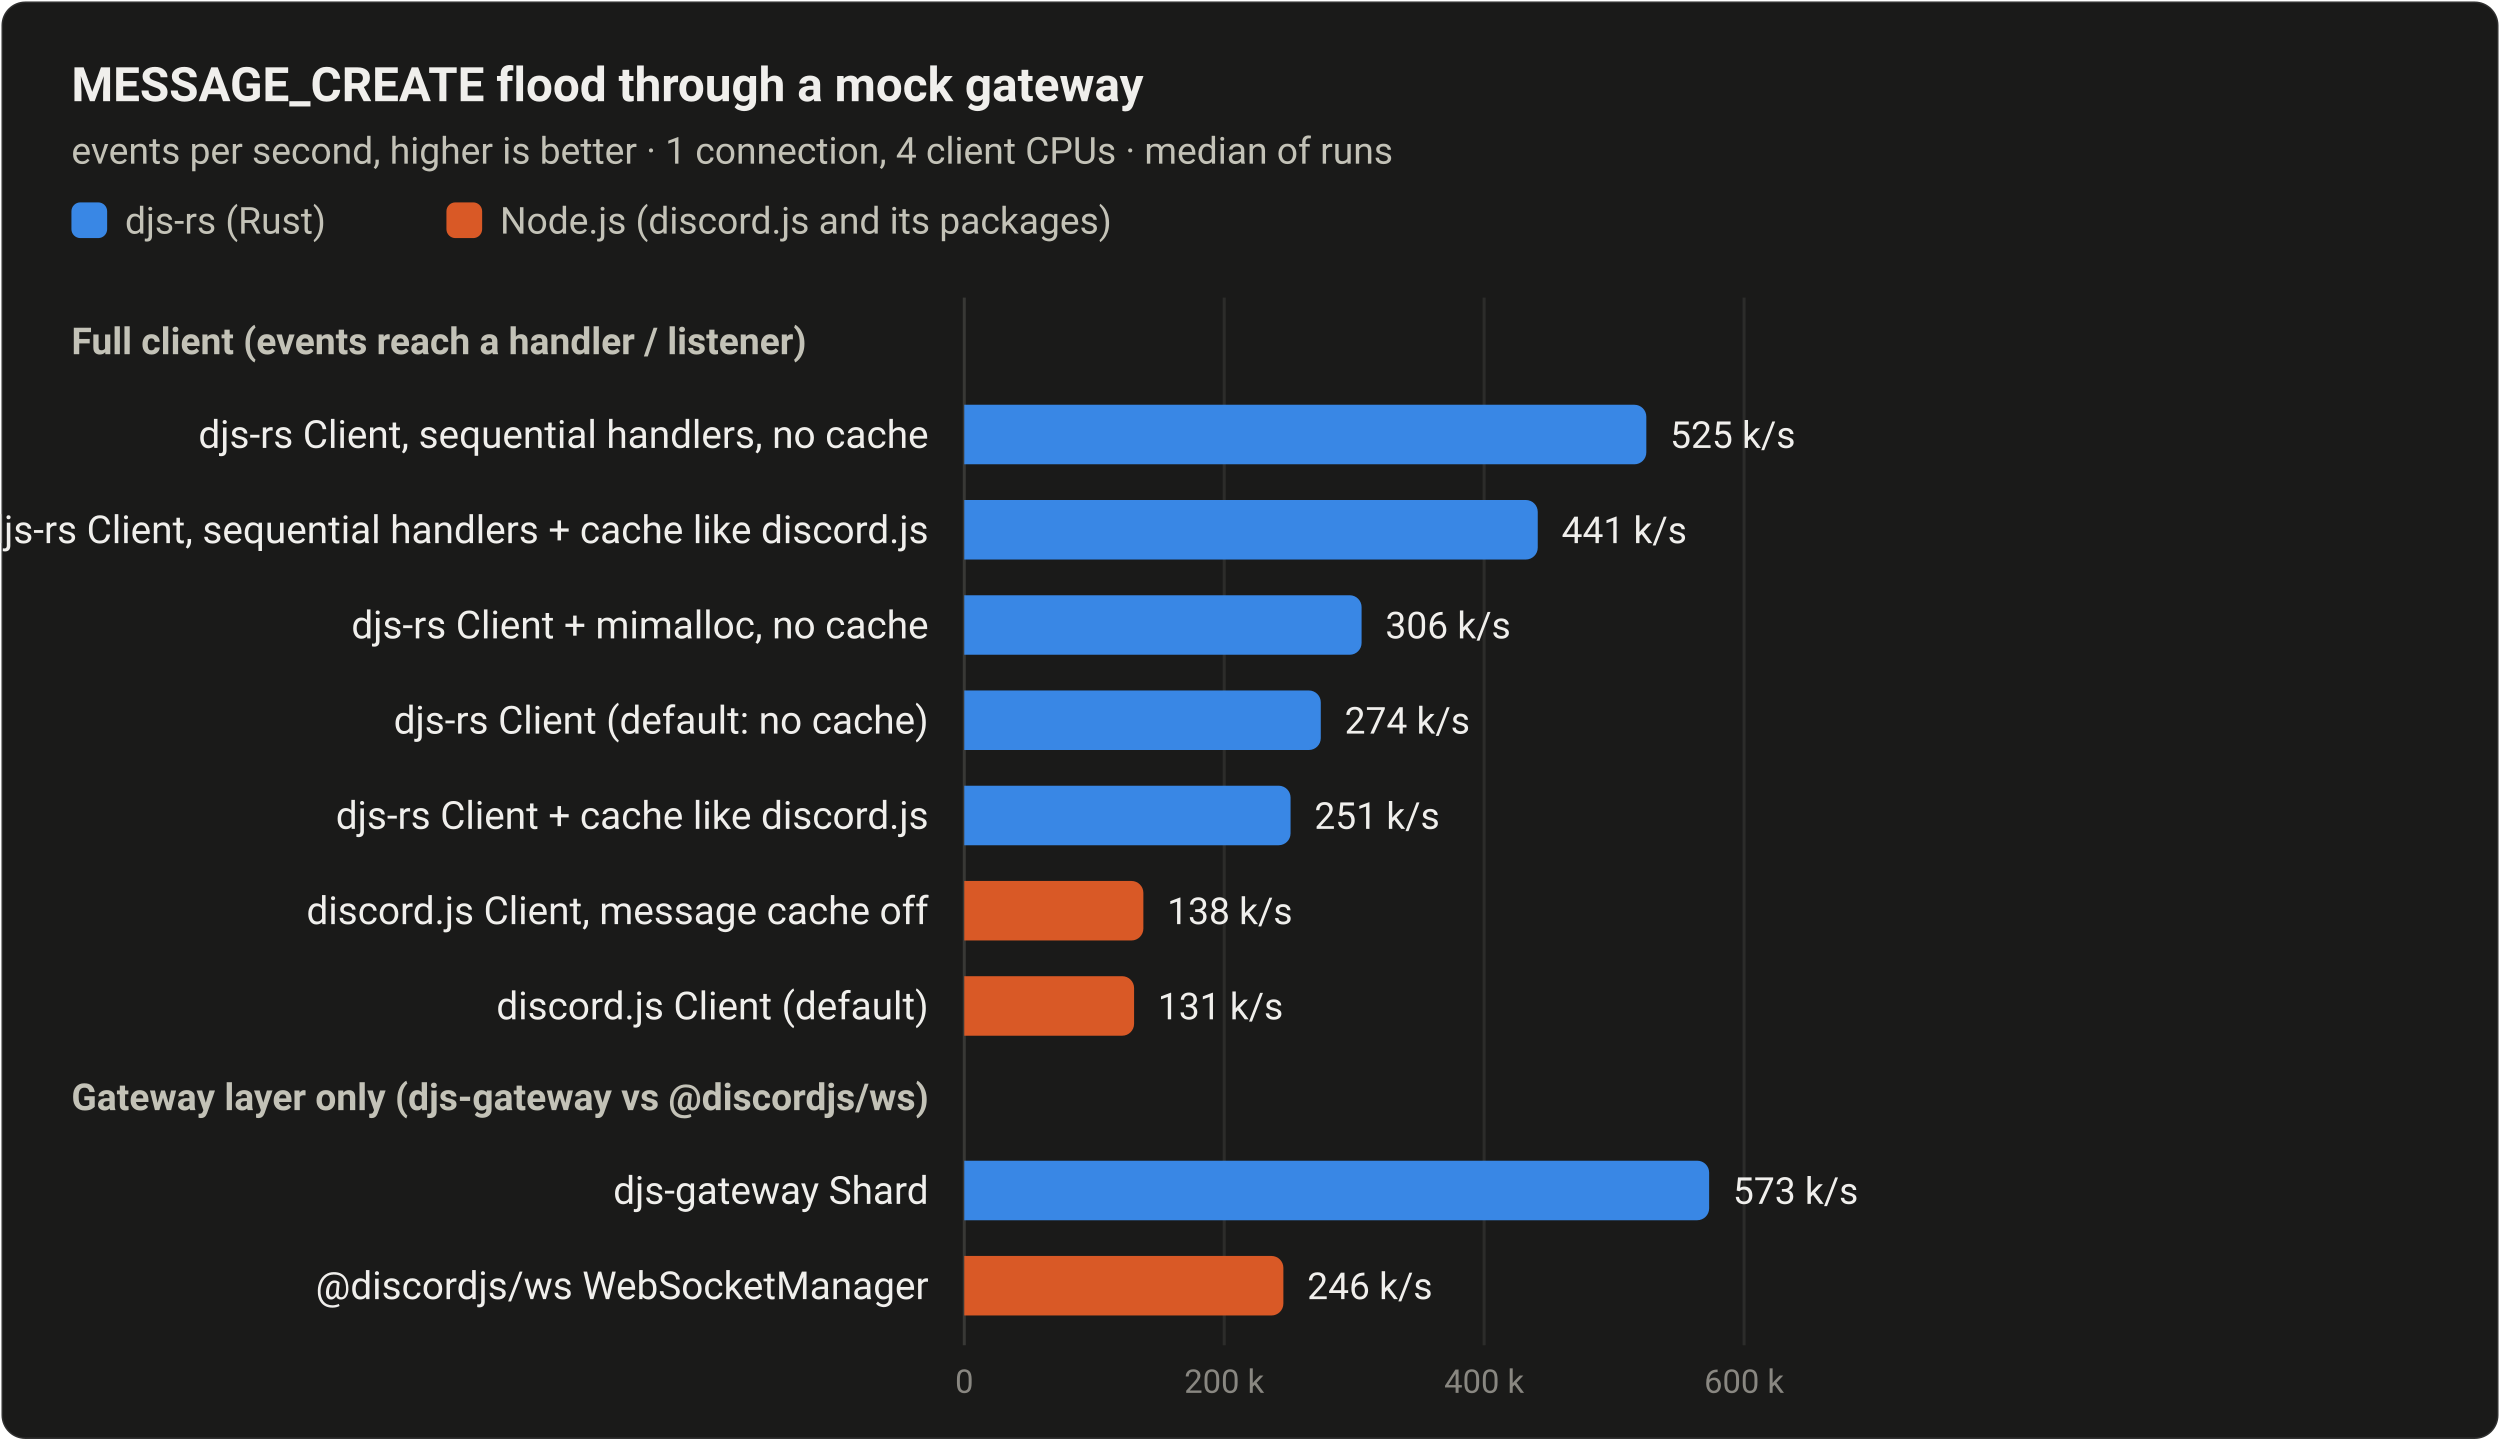
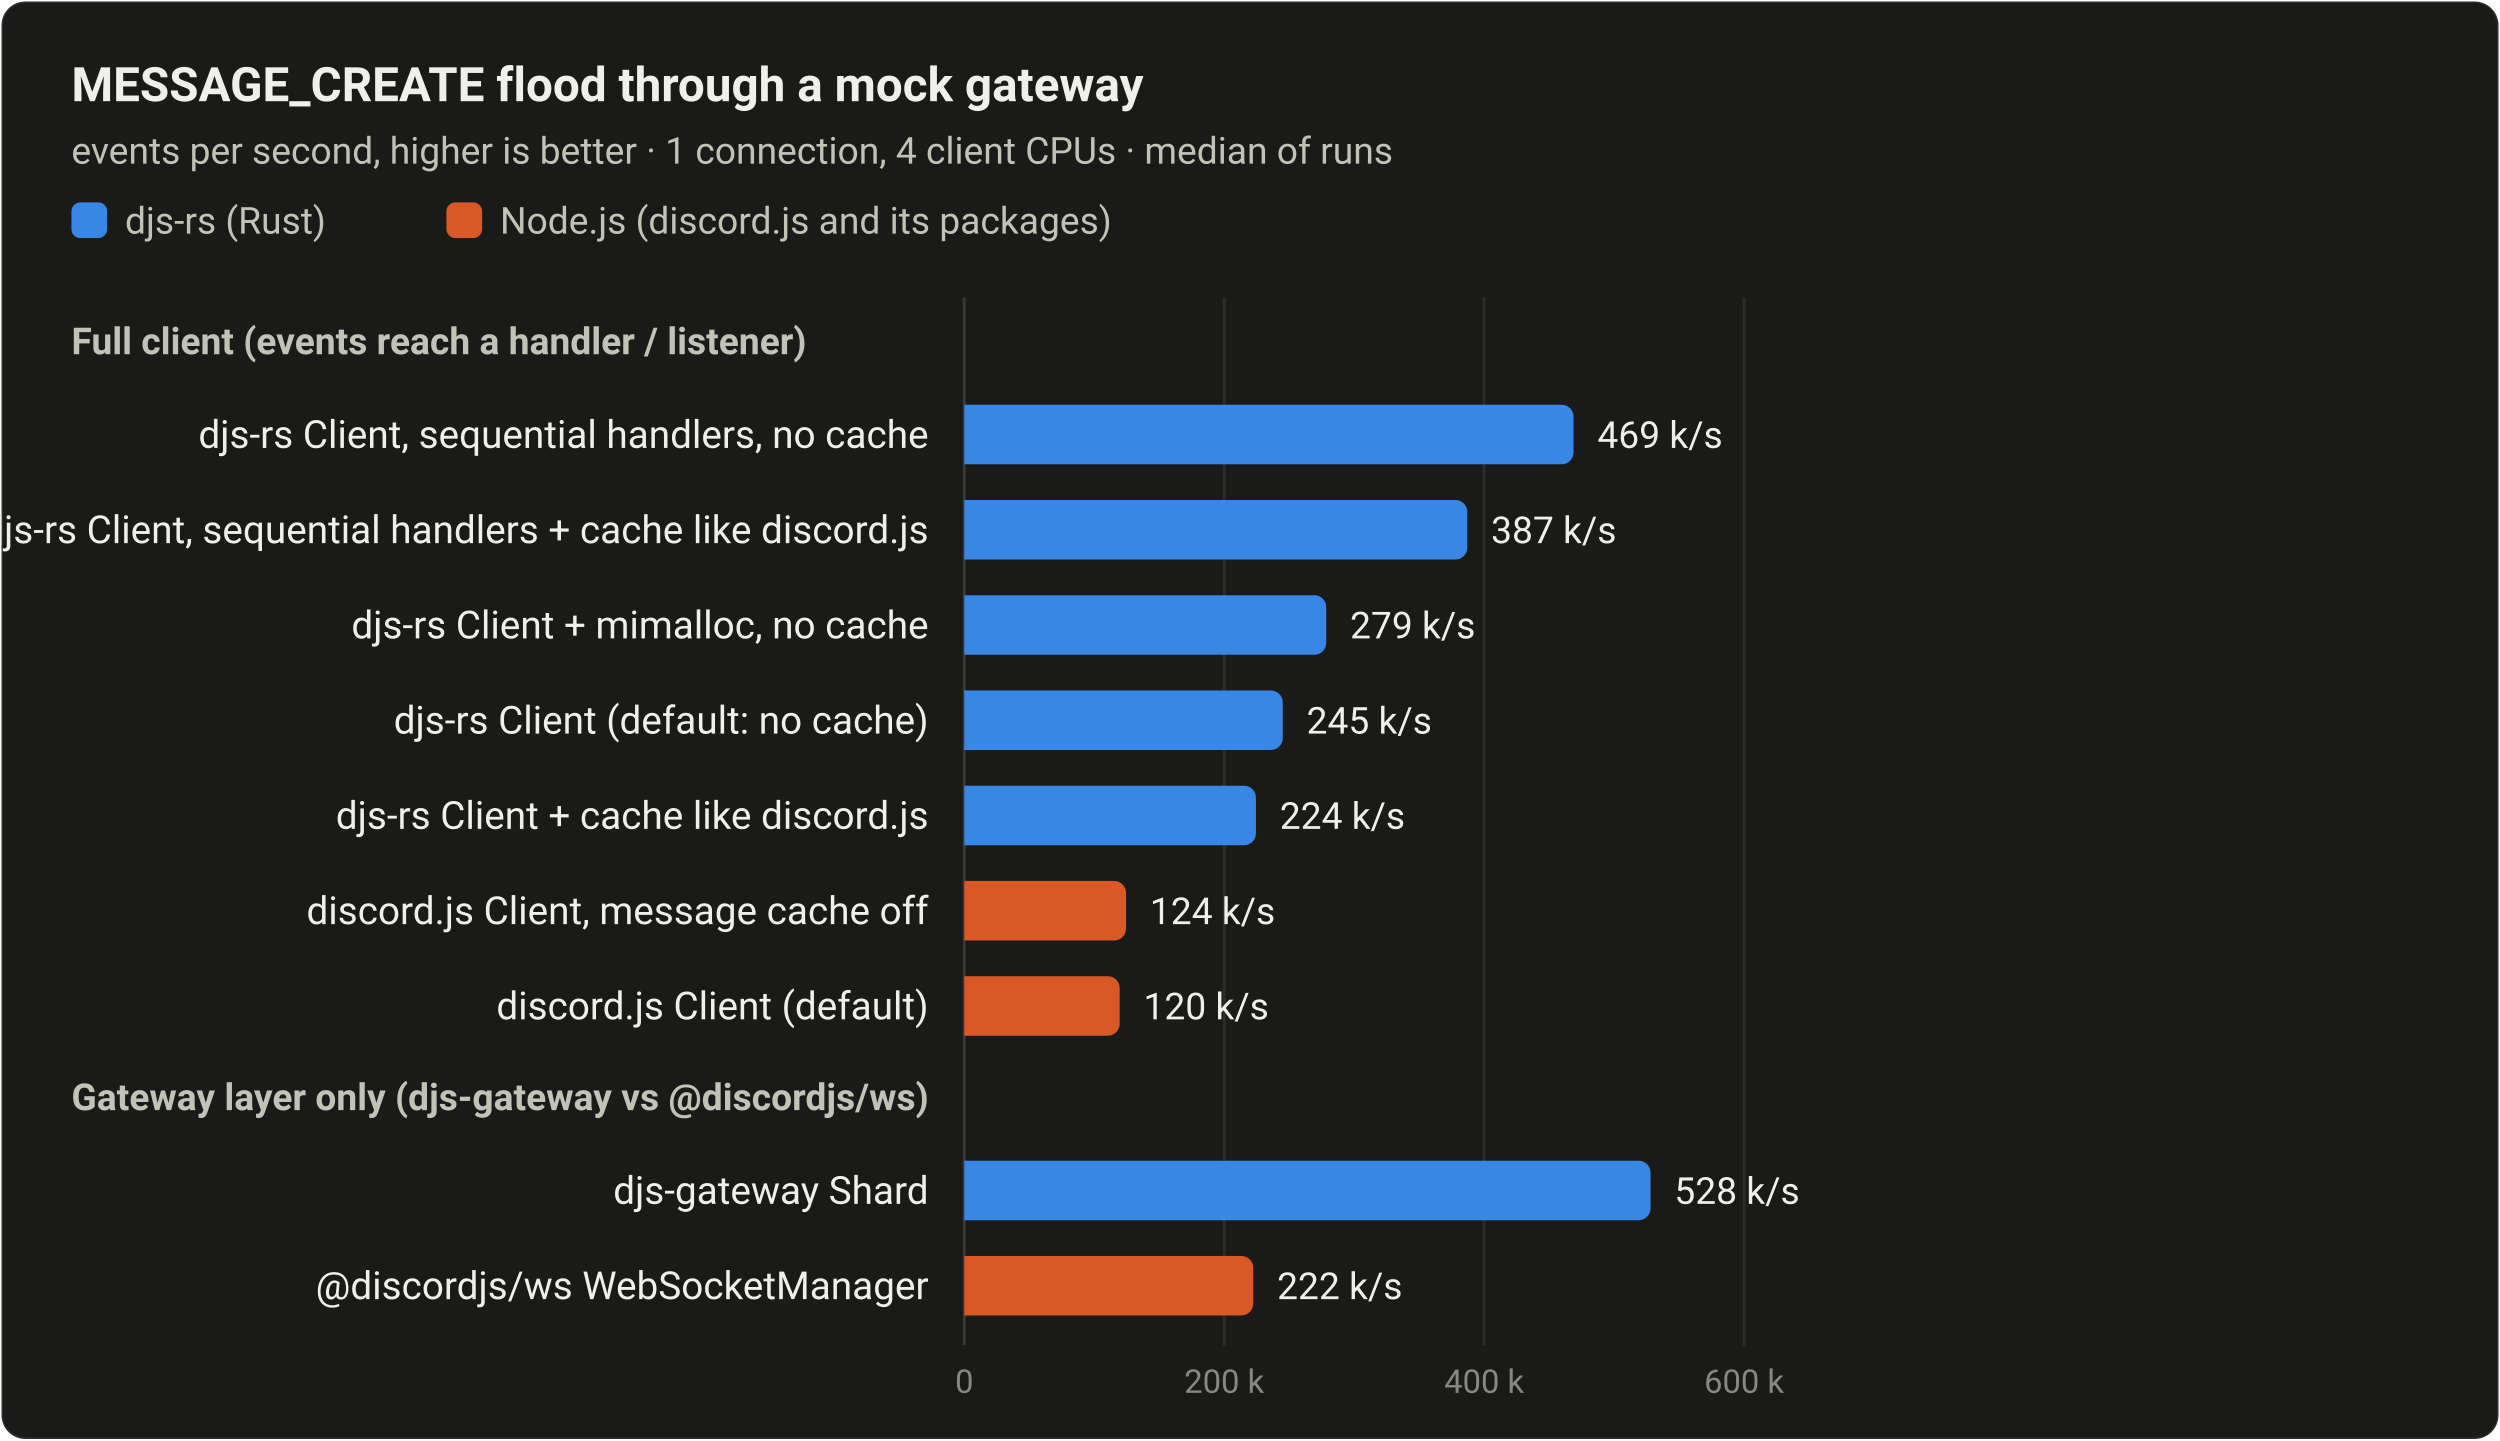
<svg xmlns="http://www.w3.org/2000/svg" width="840" height="484" viewBox="0 0 840 484" role="img" aria-labelledby="title desc" font-family="system-ui, -apple-system, &quot;Segoe UI&quot;, Roboto, sans-serif">
  <rect x="0.5" y="0.5" width="839" height="483" rx="8" fill="#1a1a19" stroke="rgba(255,255,255,0.10)" />
  <text x="24" y="34" font-size="16" font-weight="600" fill="#f0efec">MESSAGE_CREATE flood through a mock gateway</text>
  <text x="24" y="55" font-size="12.5" fill="#c3c2b7">events per second, higher is better · 1 connection, 4 client CPUs · median of runs</text>
  <rect x="24" y="68" width="12" height="12" rx="3" fill="#3987e5" />
  <text x="42" y="78.5" font-size="12.5" fill="#c3c2b7">djs-rs (Rust)</text>
  <rect x="150" y="68" width="12" height="12" rx="3" fill="#d95926" />
  <text x="168" y="78.5" font-size="12.5" fill="#c3c2b7">Node.js (discord.js and its packages)</text>
  <line x1="324" y1="100" x2="324" y2="452" stroke="#383835" stroke-width="1" />
  <text x="324" y="468" font-size="11" text-anchor="middle" fill="#898781" style="font-variant-numeric: tabular-nums">0</text>
  <line x1="411.333" y1="100" x2="411.333" y2="452" stroke="#2c2c2a" stroke-width="1" />
  <text x="411.333" y="468" font-size="11" text-anchor="middle" fill="#898781" style="font-variant-numeric: tabular-nums">200 k</text>
  <line x1="498.667" y1="100" x2="498.667" y2="452" stroke="#2c2c2a" stroke-width="1" />
  <text x="498.667" y="468" font-size="11" text-anchor="middle" fill="#898781" style="font-variant-numeric: tabular-nums">400 k</text>
  <line x1="586" y1="100" x2="586" y2="452" stroke="#2c2c2a" stroke-width="1" />
  <text x="586" y="468" font-size="11" text-anchor="middle" fill="#898781" style="font-variant-numeric: tabular-nums">600 k</text>
  <text x="24" y="119" font-size="12.5" font-weight="600" fill="#c3c2b7">Full client (events reach a handler / listener)</text>
  <text x="312" y="150.5" font-size="13" text-anchor="end" fill="#f0efec">djs-rs Client, sequential handlers, no cache</text>
-   <path d="M324,136H549.162A4,4 0 0 1 553.162,140V152A4,4 0 0 1 549.162,156H324Z" fill="#3987e5" />
-   <text x="561.162" y="150.5" font-size="12.5" fill="#f0efec" style="font-variant-numeric: tabular-nums">525 k/s</text>
+   <path d="M324,136H524.715A4,4 0 0 1 528.715,140V152A4,4 0 0 1 524.715,156H324Z" fill="#3987e5" />
+   <text x="536.715" y="150.5" font-size="12.5" fill="#f0efec" style="font-variant-numeric: tabular-nums">469 k/s</text>
  <text x="312" y="182.5" font-size="13" text-anchor="end" fill="#f0efec">djs-rs Client, sequential handlers + cache like discord.js</text>
-   <path d="M324,168H512.683A4,4 0 0 1 516.683,172V184A4,4 0 0 1 512.683,188H324Z" fill="#3987e5" />
-   <text x="524.683" y="182.5" font-size="12.5" fill="#f0efec" style="font-variant-numeric: tabular-nums">441 k/s</text>
+   <path d="M324,168H489.011A4,4 0 0 1 493.011,172V184A4,4 0 0 1 489.011,188H324Z" fill="#3987e5" />
+   <text x="501.011" y="182.5" font-size="12.5" fill="#f0efec" style="font-variant-numeric: tabular-nums">387 k/s</text>
  <text x="312" y="214.5" font-size="13" text-anchor="end" fill="#f0efec">djs-rs Client + mimalloc, no cache</text>
-   <path d="M324,200H453.497A4,4 0 0 1 457.497,204V216A4,4 0 0 1 453.497,220H324Z" fill="#3987e5" />
-   <text x="465.497" y="214.5" font-size="12.5" fill="#f0efec" style="font-variant-numeric: tabular-nums">306 k/s</text>
+   <path d="M324,200H441.615A4,4 0 0 1 445.615,204V216A4,4 0 0 1 441.615,220H324Z" fill="#3987e5" />
+   <text x="453.615" y="214.5" font-size="12.5" fill="#f0efec" style="font-variant-numeric: tabular-nums">279 k/s</text>
  <text x="312" y="246.5" font-size="13" text-anchor="end" fill="#f0efec">djs-rs Client (default: no cache)</text>
-   <path d="M324,232H439.784A4,4 0 0 1 443.784,236V248A4,4 0 0 1 439.784,252H324Z" fill="#3987e5" />
-   <text x="451.784" y="246.5" font-size="12.5" fill="#f0efec" style="font-variant-numeric: tabular-nums">274 k/s</text>
+   <path d="M324,232H427.002A4,4 0 0 1 431.002,236V248A4,4 0 0 1 427.002,252H324Z" fill="#3987e5" />
+   <text x="439.002" y="246.5" font-size="12.5" fill="#f0efec" style="font-variant-numeric: tabular-nums">245 k/s</text>
  <text x="312" y="278.5" font-size="13" text-anchor="end" fill="#f0efec">djs-rs Client + cache like discord.js</text>
-   <path d="M324,264H429.63A4,4 0 0 1 433.63,268V280A4,4 0 0 1 429.63,284H324Z" fill="#3987e5" />
-   <text x="441.63" y="278.5" font-size="12.5" fill="#f0efec" style="font-variant-numeric: tabular-nums">251 k/s</text>
+   <path d="M324,264H418A4,4 0 0 1 422,268V280A4,4 0 0 1 418,284H324Z" fill="#3987e5" />
+   <text x="430" y="278.5" font-size="12.5" fill="#f0efec" style="font-variant-numeric: tabular-nums">224 k/s</text>
  <text x="312" y="310.5" font-size="13" text-anchor="end" fill="#f0efec">discord.js Client, message cache off</text>
-   <path d="M324,296H380.171A4,4 0 0 1 384.171,300V312A4,4 0 0 1 380.171,316H324Z" fill="#d95926" />
-   <text x="392.171" y="310.5" font-size="12.5" fill="#f0efec" style="font-variant-numeric: tabular-nums">138 k/s</text>
+   <path d="M324,296H374.357A4,4 0 0 1 378.357,300V312A4,4 0 0 1 374.357,316H324Z" fill="#d95926" />
+   <text x="386.357" y="310.5" font-size="12.5" fill="#f0efec" style="font-variant-numeric: tabular-nums">124 k/s</text>
  <text x="312" y="342.5" font-size="13" text-anchor="end" fill="#f0efec">discord.js Client (default)</text>
-   <path d="M324,328H377.052A4,4 0 0 1 381.052,332V344A4,4 0 0 1 377.052,348H324Z" fill="#d95926" />
-   <text x="389.052" y="342.5" font-size="12.5" fill="#f0efec" style="font-variant-numeric: tabular-nums">131 k/s</text>
+   <path d="M324,328H372.212A4,4 0 0 1 376.212,332V344A4,4 0 0 1 372.212,348H324Z" fill="#d95926" />
+   <text x="384.212" y="342.5" font-size="12.5" fill="#f0efec" style="font-variant-numeric: tabular-nums">120 k/s</text>
  <text x="24" y="373" font-size="12.5" font-weight="600" fill="#c3c2b7">Gateway layer only (djs-gateway vs @discordjs/ws)</text>
  <text x="312" y="404.5" font-size="13" text-anchor="end" fill="#f0efec">djs-gateway Shard</text>
-   <path d="M324,390H570.271A4,4 0 0 1 574.271,394V406A4,4 0 0 1 570.271,410H324Z" fill="#3987e5" />
-   <text x="582.271" y="404.5" font-size="12.5" fill="#f0efec" style="font-variant-numeric: tabular-nums">573 k/s</text>
+   <path d="M324,390H550.58A4,4 0 0 1 554.58,394V406A4,4 0 0 1 550.58,410H324Z" fill="#3987e5" />
+   <text x="562.58" y="404.5" font-size="12.5" fill="#f0efec" style="font-variant-numeric: tabular-nums">528 k/s</text>
  <text x="312" y="436.5" font-size="13" text-anchor="end" fill="#f0efec">@discordjs/ws WebSocketManager</text>
-   <path d="M324,422H427.214A4,4 0 0 1 431.214,426V438A4,4 0 0 1 427.214,442H324Z" fill="#d95926" />
-   <text x="439.214" y="436.5" font-size="12.5" fill="#f0efec" style="font-variant-numeric: tabular-nums">246 k/s</text>
+   <path d="M324,422H417.102A4,4 0 0 1 421.102,426V438A4,4 0 0 1 417.102,442H324Z" fill="#d95926" />
+   <text x="429.102" y="436.5" font-size="12.5" fill="#f0efec" style="font-variant-numeric: tabular-nums">222 k/s</text>
</svg>
